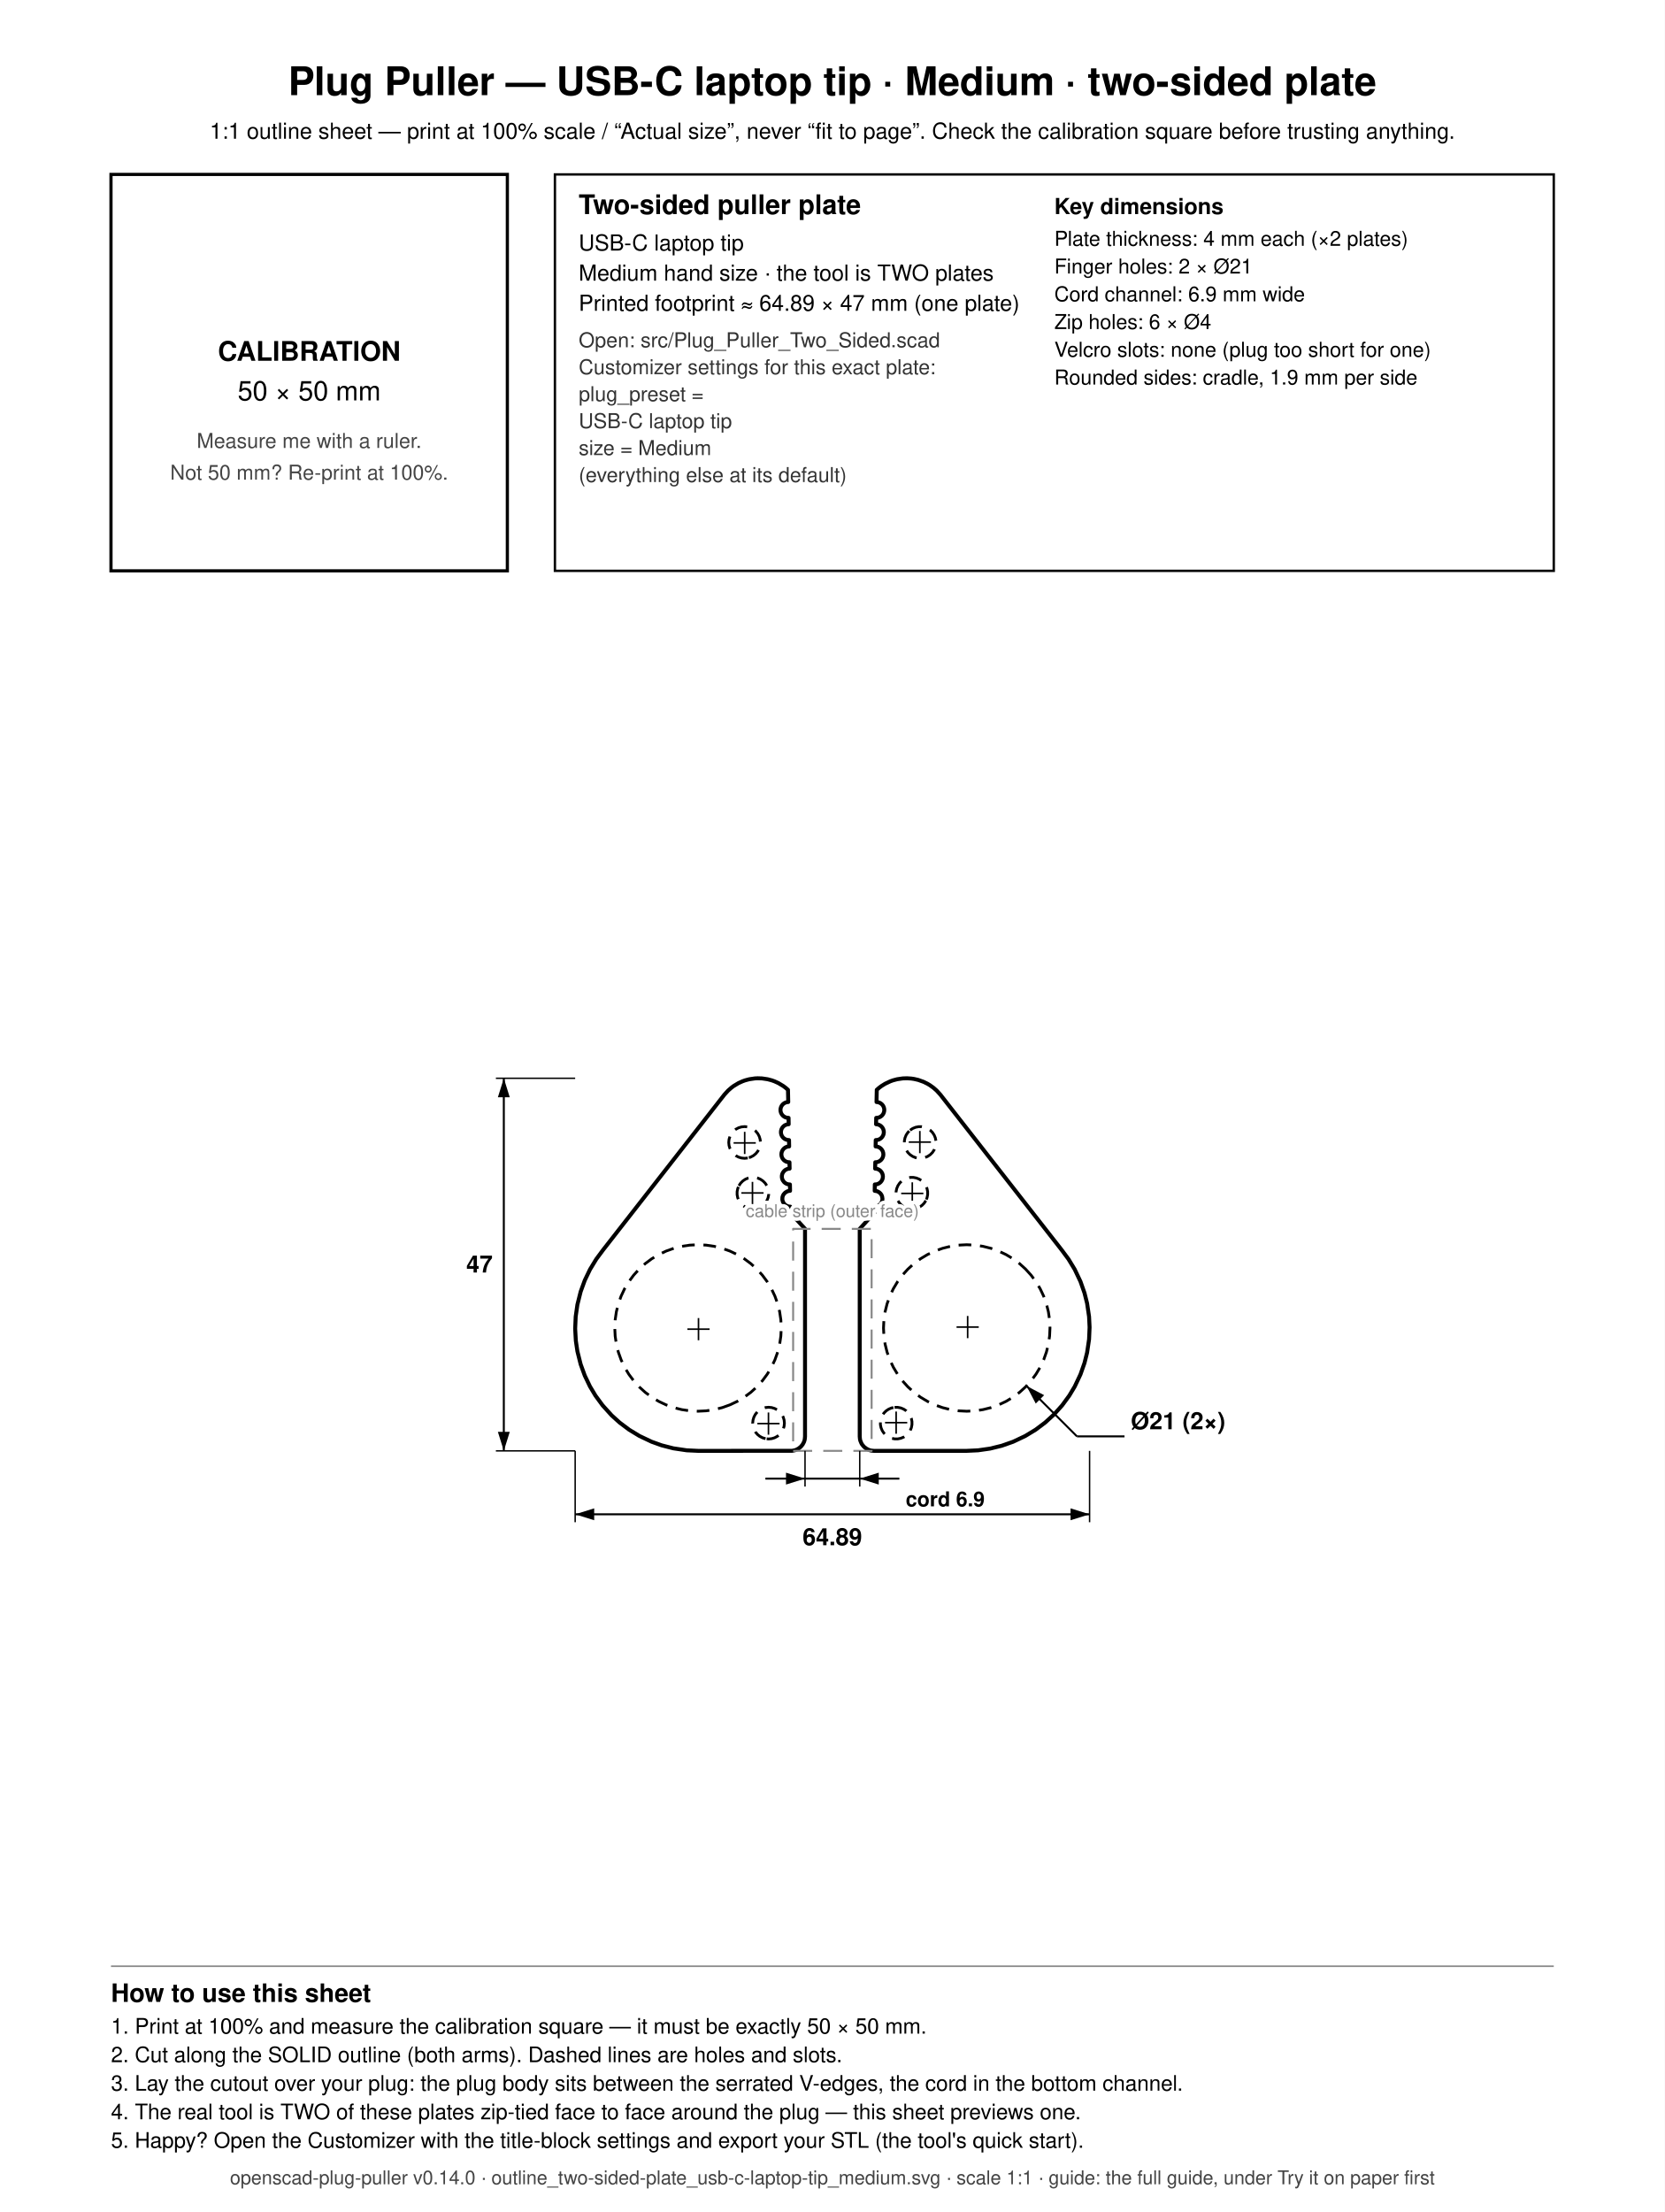
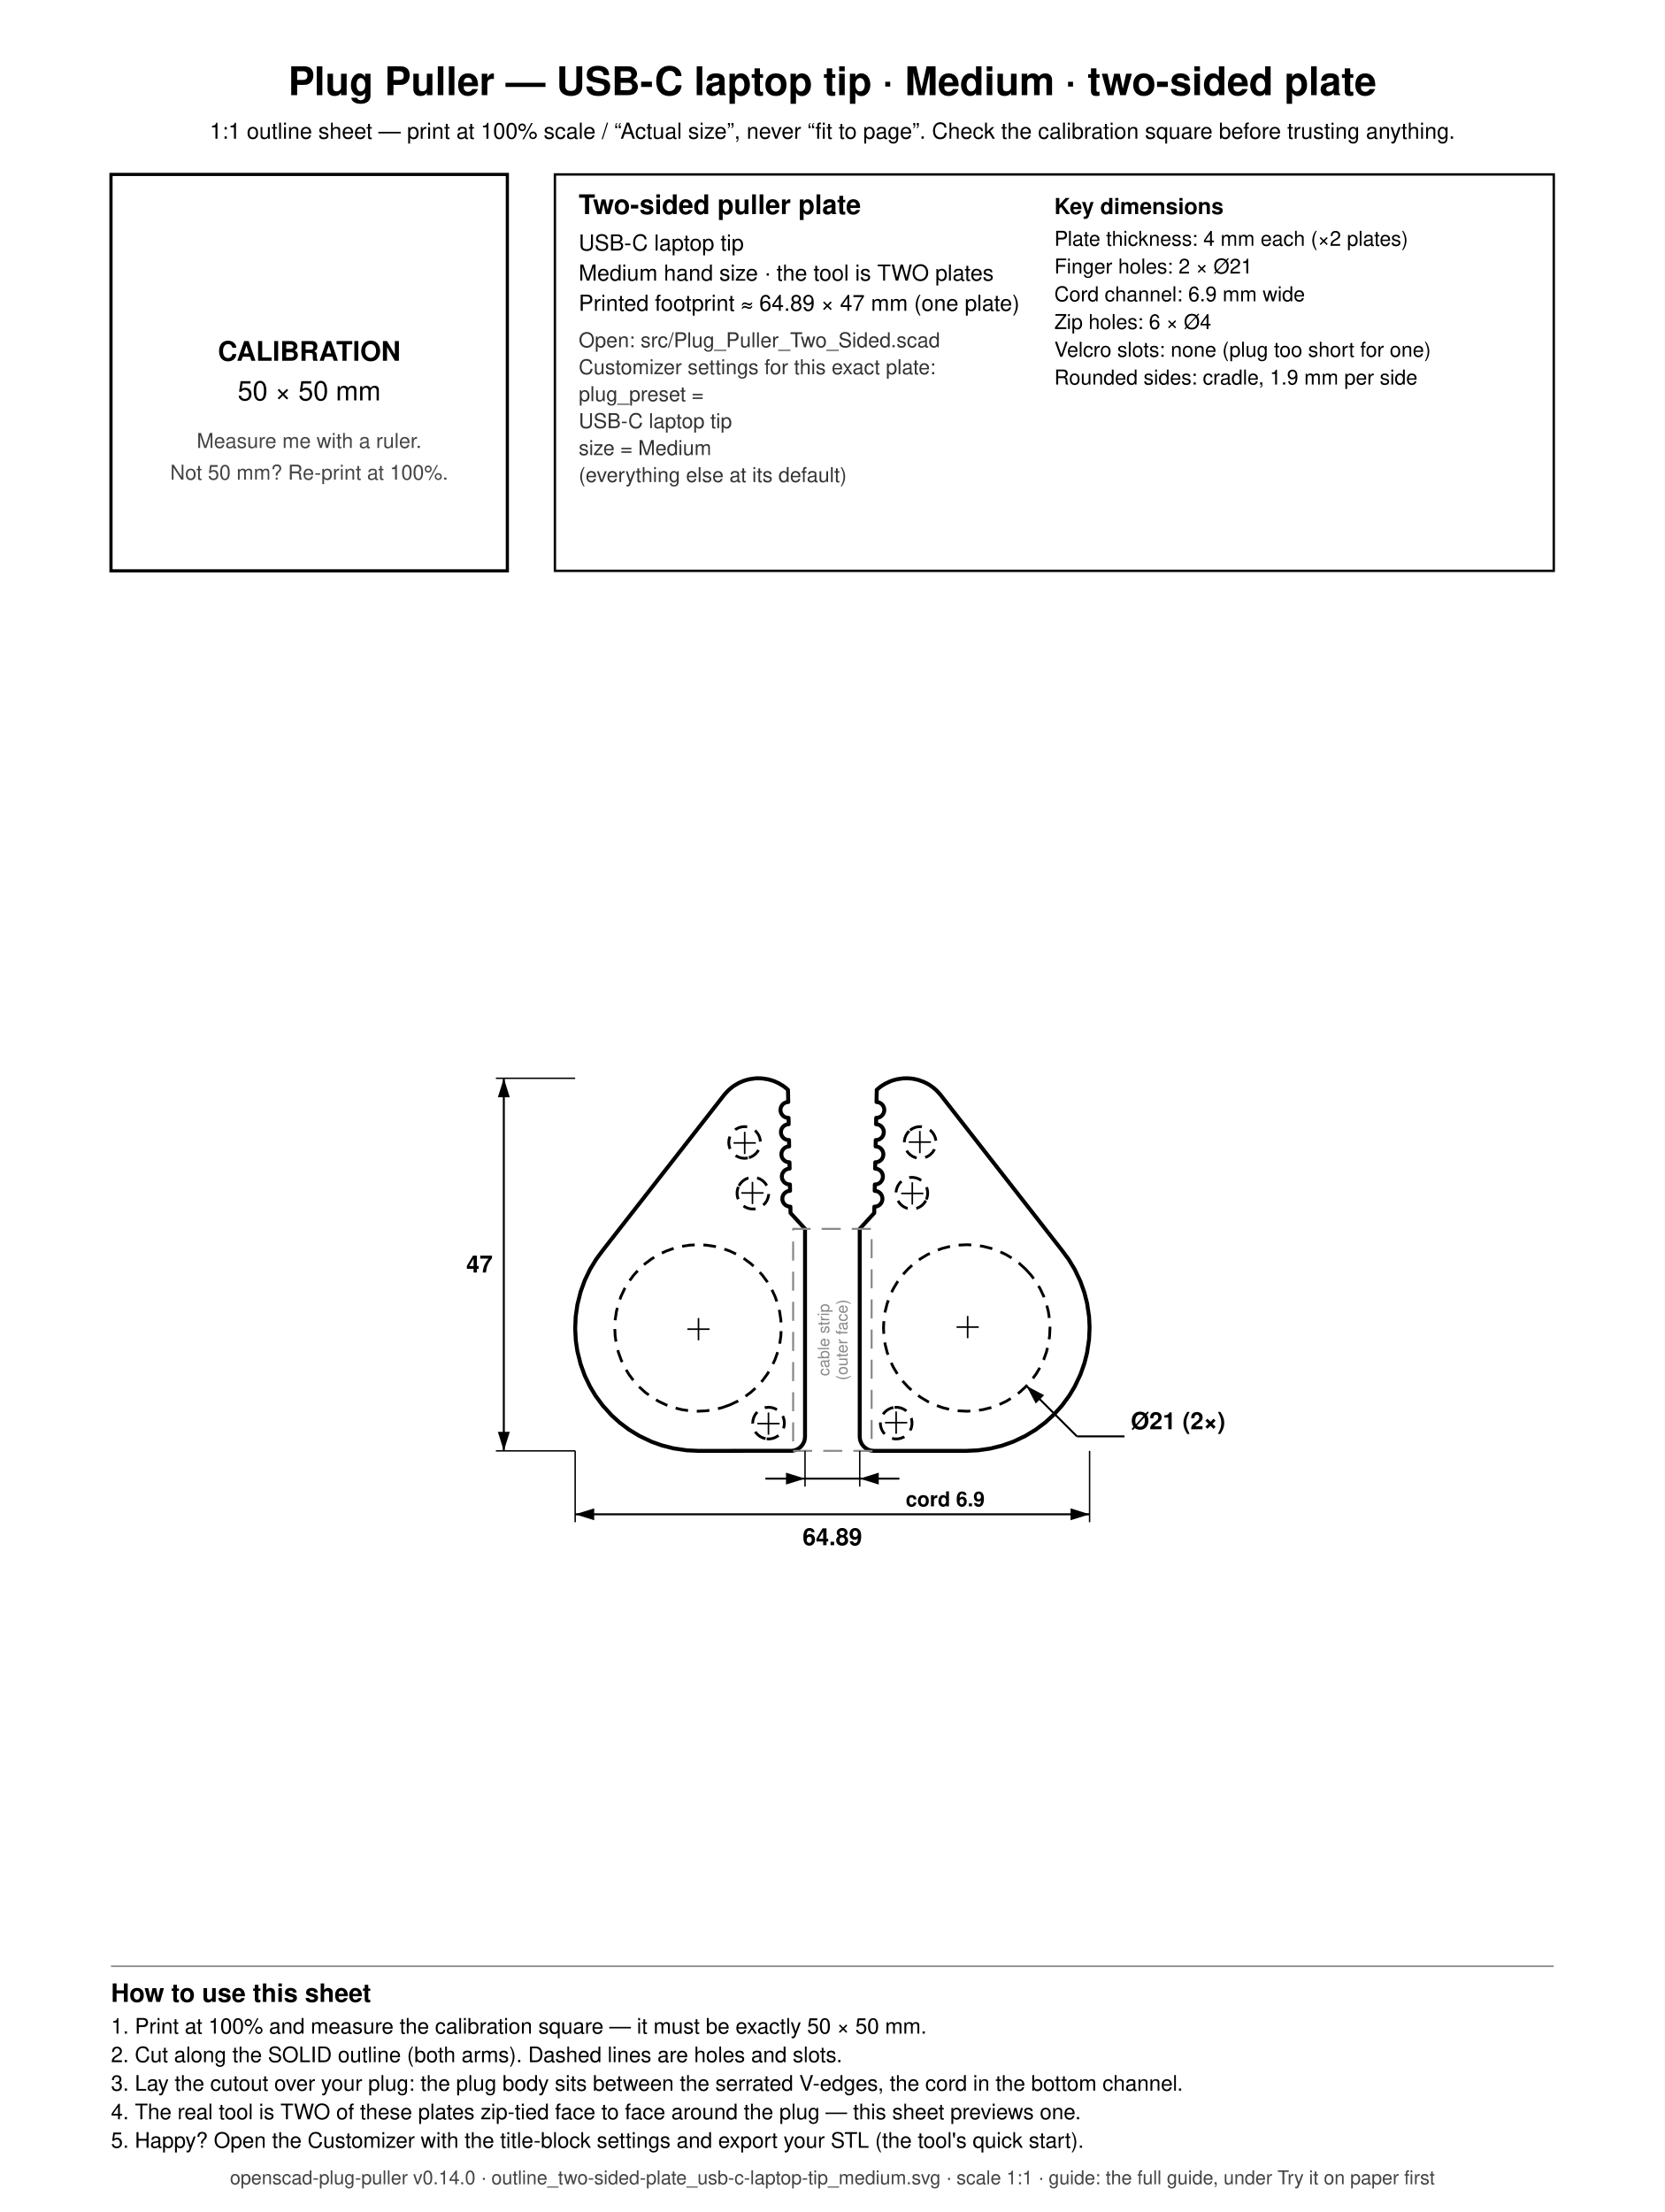
<svg xmlns="http://www.w3.org/2000/svg" width="210mm" height="279mm" viewBox="0 0 210 279">
  <rect x="0" y="0" width="210" height="279" fill="white" />
  <text x="105.000" y="12.000" font-family="Helvetica, Arial, sans-serif" font-size="5" font-weight="bold" text-anchor="middle" fill="black">Plug Puller — USB-C laptop tip · Medium · two-sided plate</text>
  <text x="105.000" y="17.500" font-family="Helvetica, Arial, sans-serif" font-size="2.8" font-weight="normal" text-anchor="middle" fill="black">1:1 outline sheet — print at 100% scale / “Actual size”, never “fit to page”. Check the calibration square before trusting anything.</text>
  <rect x="14" y="22" width="50" height="50" fill="none" stroke="black" stroke-width="0.4" />
  <text x="39.000" y="45.500" font-family="Helvetica, Arial, sans-serif" font-size="3.4" font-weight="bold" text-anchor="middle" fill="black">CALIBRATION</text>
  <text x="39.000" y="50.500" font-family="Helvetica, Arial, sans-serif" font-size="3.4" font-weight="normal" text-anchor="middle" fill="black">50 × 50 mm</text>
  <text x="39.000" y="56.500" font-family="Helvetica, Arial, sans-serif" font-size="2.6" font-weight="normal" text-anchor="middle" fill="#444444">Measure me with a ruler.</text>
  <text x="39.000" y="60.500" font-family="Helvetica, Arial, sans-serif" font-size="2.6" font-weight="normal" text-anchor="middle" fill="#444444">Not 50 mm? Re-print at 100%.</text>
  <rect x="70" y="22" width="126" height="50" fill="none" stroke="black" stroke-width="0.3" />
  <text x="73.000" y="27.000" font-family="Helvetica, Arial, sans-serif" font-size="3.4" font-weight="bold" text-anchor="start" fill="black">Two-sided puller plate</text>
  <text x="73.000" y="31.600" font-family="Helvetica, Arial, sans-serif" font-size="2.8" font-weight="normal" text-anchor="start" fill="black">USB-C laptop tip</text>
  <text x="73.000" y="35.400" font-family="Helvetica, Arial, sans-serif" font-size="2.8" font-weight="normal" text-anchor="start" fill="black">Medium hand size · the tool is TWO plates</text>
  <text x="73.000" y="39.200" font-family="Helvetica, Arial, sans-serif" font-size="2.8" font-weight="normal" text-anchor="start" fill="black">Printed footprint ≈ 64.89 × 47 mm (one plate)</text>
  <text x="73.000" y="43.800" font-family="Helvetica, Arial, sans-serif" font-size="2.6" font-weight="normal" text-anchor="start" fill="#333333">Open: src/Plug_Puller_Two_Sided.scad</text>
  <text x="73.000" y="47.200" font-family="Helvetica, Arial, sans-serif" font-size="2.6" font-weight="normal" text-anchor="start" fill="#333333">Customizer settings for this exact plate:</text>
  <text x="73.000" y="50.600" font-family="Helvetica, Arial, sans-serif" font-size="2.6" font-weight="normal" text-anchor="start" fill="#333333">  plug_preset =</text>
  <text x="73.000" y="54.000" font-family="Helvetica, Arial, sans-serif" font-size="2.6" font-weight="normal" text-anchor="start" fill="#333333">      USB-C laptop tip</text>
  <text x="73.000" y="57.400" font-family="Helvetica, Arial, sans-serif" font-size="2.6" font-weight="normal" text-anchor="start" fill="#333333">  size = Medium</text>
  <text x="73.000" y="60.800" font-family="Helvetica, Arial, sans-serif" font-size="2.6" font-weight="normal" text-anchor="start" fill="#333333">  (everything else at its default)</text>
  <text x="133.000" y="27.000" font-family="Helvetica, Arial, sans-serif" font-size="2.8" font-weight="bold" text-anchor="start" fill="black">Key dimensions</text>
  <text x="133.000" y="31.000" font-family="Helvetica, Arial, sans-serif" font-size="2.6" font-weight="normal" text-anchor="start" fill="black">Plate thickness: 4 mm each (×2 plates)</text>
  <text x="133.000" y="34.500" font-family="Helvetica, Arial, sans-serif" font-size="2.6" font-weight="normal" text-anchor="start" fill="black">Finger holes: 2 × Ø21</text>
  <text x="133.000" y="38.000" font-family="Helvetica, Arial, sans-serif" font-size="2.6" font-weight="normal" text-anchor="start" fill="black">Cord channel: 6.9 mm wide</text>
  <text x="133.000" y="41.500" font-family="Helvetica, Arial, sans-serif" font-size="2.6" font-weight="normal" text-anchor="start" fill="black">Zip holes: 6 × Ø4</text>
  <text x="133.000" y="45.000" font-family="Helvetica, Arial, sans-serif" font-size="2.6" font-weight="normal" text-anchor="start" fill="black">Velcro slots: none (plug too short for one)</text>
  <text x="133.000" y="48.500" font-family="Helvetica, Arial, sans-serif" font-size="2.6" font-weight="normal" text-anchor="start" fill="black">Rounded sides: cradle, 1.9 mm per side</text>
  <line x1="14.000" y1="248.000" x2="196.000" y2="248.000" stroke="#888888" stroke-width="0.2" />
  <text x="14.000" y="252.500" font-family="Helvetica, Arial, sans-serif" font-size="3.2" font-weight="bold" text-anchor="start" fill="black">How to use this sheet</text>
  <text x="14.000" y="256.500" font-family="Helvetica, Arial, sans-serif" font-size="2.7" font-weight="normal" text-anchor="start" fill="black">1. Print at 100% and measure the calibration square — it must be exactly 50 × 50 mm.</text>
  <text x="14.000" y="260.100" font-family="Helvetica, Arial, sans-serif" font-size="2.7" font-weight="normal" text-anchor="start" fill="black">2. Cut along the SOLID outline (both arms). Dashed lines are holes and slots.</text>
  <text x="14.000" y="263.700" font-family="Helvetica, Arial, sans-serif" font-size="2.7" font-weight="normal" text-anchor="start" fill="black">3. Lay the cutout over your plug: the plug body sits between the serrated V-edges, the cord in the bottom channel.</text>
  <text x="14.000" y="267.300" font-family="Helvetica, Arial, sans-serif" font-size="2.7" font-weight="normal" text-anchor="start" fill="black">4. The real tool is TWO of these plates zip-tied face to face around the plug — this sheet previews one.</text>
  <text x="14.000" y="270.900" font-family="Helvetica, Arial, sans-serif" font-size="2.7" font-weight="normal" text-anchor="start" fill="black">5. Happy? Open the Customizer with the title-block settings and export your STL (the tool's quick start).</text>
  <text x="105.000" y="275.500" font-family="Helvetica, Arial, sans-serif" font-size="2.4" font-weight="normal" text-anchor="middle" fill="#444444">openscad-plug-puller v0.14.0 · outline_two-sided-plate_usb-c-laptop-tip_medium.svg · scale 1:1 · guide: the full guide, under Try it on paper first</text>
  <path d="M 99.127 152.029 L 99.393 152.155 L 99.585 152.193 L 99.704 152.197 L 99.720 152.998 L 101.550 154.988 L 101.550 181.198 L 101.515 181.549 L 101.472 181.720 L 101.413 181.887 L 101.247 182.198 L 101.023 182.471 L 100.750 182.694 L 100.439 182.861 L 100.273 182.920 L 99.926 182.989 L 88.094 182.998 L 86.619 182.928 L 84.940 182.679 L 83.467 182.301 L 82.202 181.848 L 80.668 181.122 L 79.368 180.333 L 78.151 179.420 L 77.155 178.517 L 76.016 177.260 L 75.117 176.033 L 74.426 174.880 L 73.768 173.509 L 73.247 172.081 L 72.835 170.434 L 72.638 169.105 L 72.554 167.586 L 72.620 166.067 L 72.835 164.561 L 73.247 162.915 L 73.768 161.486 L 74.426 160.115 L 75.215 158.815 L 76.082 157.647 L 91.383 138.061 L 91.851 137.549 L 92.257 137.194 L 92.548 136.977 L 93.162 136.609 L 93.654 136.387 L 93.995 136.264 L 94.516 136.125 L 95.224 136.020 L 95.587 136.002 L 96.126 136.020 L 96.834 136.125 L 97.355 136.264 L 97.696 136.387 L 98.188 136.609 L 98.802 136.977 L 99.093 137.194 L 99.400 137.460 L 99.432 138.999 L 99.257 139.017 L 99.070 139.074 L 98.897 139.166 L 98.745 139.291 L 98.621 139.442 L 98.528 139.615 L 98.472 139.803 L 98.452 139.998 L 98.472 140.193 L 98.528 140.381 L 98.621 140.553 L 98.745 140.705 L 98.897 140.829 L 99.070 140.922 L 99.257 140.979 L 99.473 140.997 L 99.489 141.799 L 99.315 141.817 L 99.127 141.874 L 98.954 141.966 L 98.803 142.091 L 98.679 142.242 L 98.586 142.415 L 98.529 142.603 L 98.510 142.798 L 98.529 142.993 L 98.586 143.181 L 98.679 143.353 L 98.803 143.505 L 98.954 143.629 L 99.127 143.722 L 99.315 143.779 L 99.531 143.797 L 99.547 144.599 L 99.373 144.617 L 99.185 144.674 L 99.012 144.766 L 98.861 144.891 L 98.736 145.042 L 98.644 145.215 L 98.587 145.403 L 98.568 145.598 L 98.587 145.793 L 98.644 145.981 L 98.736 146.153 L 98.861 146.305 L 99.012 146.429 L 99.185 146.522 L 99.373 146.579 L 99.588 146.597 L 99.605 147.399 L 99.430 147.417 L 99.243 147.474 L 99.070 147.566 L 98.918 147.691 L 98.743 147.926 L 98.668 148.108 L 98.630 148.300 L 98.630 148.496 L 98.668 148.688 L 98.743 148.869 L 98.918 149.105 L 99.070 149.229 L 99.243 149.322 L 99.430 149.379 L 99.646 149.397 L 99.662 150.199 L 99.488 150.217 L 99.300 150.274 L 99.049 150.425 L 98.851 150.642 L 98.759 150.815 L 98.702 151.003 L 98.688 151.296 L 98.759 151.581 L 98.910 151.832 L 99.127 152.029 Z" fill="none" stroke="black" stroke-width="0.5" stroke-linejoin="round" />
  <path d="M 93.206 149.563 L 93.428 149.229 L 93.705 148.952 L 94.031 148.734 L 94.393 148.584 L 94.778 148.508 L 95.170 148.508 L 95.554 148.584 L 95.916 148.734 L 96.242 148.952 L 96.519 149.229 L 96.737 149.555 L 96.887 149.917 L 96.964 150.302 L 96.964 150.694 L 96.887 151.078 L 96.737 151.440 L 96.519 151.766 L 96.242 152.044 L 95.916 152.261 L 95.554 152.411 L 95.170 152.488 L 94.778 152.488 L 94.393 152.411 L 94.031 152.261 L 93.705 152.044 L 93.428 151.766 L 93.210 151.440 L 93.060 151.078 L 92.983 150.694 L 92.983 150.302 L 93.060 149.917 L 93.206 149.563 Z" fill="none" stroke="black" stroke-width="0.35" stroke-linejoin="round" stroke-dasharray="1.6,1.1" />
  <path d="M 96.568 181.460 L 96.185 181.345 L 95.839 181.161 L 95.536 180.912 L 95.287 180.609 L 95.103 180.263 L 94.989 179.888 L 94.950 179.498 L 94.989 179.108 L 95.103 178.733 L 95.287 178.387 L 95.536 178.084 L 95.839 177.835 L 96.185 177.650 L 96.560 177.537 L 96.950 177.498 L 97.340 177.537 L 97.715 177.650 L 98.061 177.835 L 98.364 178.084 L 98.613 178.387 L 98.797 178.733 L 98.911 179.108 L 98.950 179.498 L 98.911 179.888 L 98.797 180.263 L 98.613 180.609 L 98.364 180.912 L 98.061 181.161 L 97.715 181.345 L 97.340 181.459 L 96.950 181.498 L 96.568 181.460 Z" fill="none" stroke="black" stroke-width="0.35" stroke-linejoin="round" stroke-dasharray="1.6,1.1" />
  <path d="M 92.088 177.189 L 91.102 177.544 L 90.102 177.795 L 89.083 177.947 L 88.054 177.998 L 87.024 177.947 L 86.005 177.797 L 85.006 177.547 L 84.035 177.200 L 83.104 176.760 L 82.220 176.230 L 81.392 175.617 L 80.628 174.925 L 79.936 174.162 L 79.322 173.334 L 78.792 172.451 L 78.351 171.519 L 78.003 170.549 L 77.753 169.550 L 77.601 168.531 L 77.550 167.502 L 77.600 166.472 L 77.751 165.453 L 78.001 164.453 L 78.348 163.483 L 78.788 162.551 L 79.318 161.668 L 79.931 160.840 L 80.623 160.076 L 81.386 159.384 L 82.214 158.770 L 83.097 158.240 L 84.028 157.799 L 84.999 157.451 L 85.998 157.200 L 87.017 157.049 L 88.046 156.998 L 89.076 157.048 L 90.095 157.199 L 91.094 157.449 L 92.065 157.796 L 92.996 158.236 L 93.880 158.766 L 94.708 159.379 L 95.472 160.071 L 96.164 160.834 L 96.778 161.661 L 97.308 162.545 L 97.749 163.476 L 98.097 164.446 L 98.347 165.446 L 98.499 166.465 L 98.550 167.494 L 98.500 168.523 L 98.349 169.543 L 98.099 170.542 L 97.752 171.513 L 97.312 172.444 L 96.782 173.328 L 96.169 174.156 L 95.477 174.920 L 94.714 175.612 L 93.886 176.226 L 93.003 176.756 L 92.088 177.189 Z" fill="none" stroke="black" stroke-width="0.35" stroke-linejoin="round" stroke-dasharray="1.6,1.1" />
  <path d="M 94.326 146.057 L 93.927 146.098 L 93.537 146.059 L 93.162 145.945 L 92.816 145.761 L 92.513 145.512 L 92.264 145.209 L 92.080 144.863 L 91.966 144.488 L 91.927 144.098 L 91.966 143.708 L 92.080 143.333 L 92.264 142.987 L 92.513 142.684 L 92.816 142.435 L 93.162 142.250 L 93.537 142.137 L 93.927 142.098 L 94.317 142.137 L 94.692 142.250 L 95.038 142.435 L 95.341 142.684 L 95.590 142.987 L 95.775 143.333 L 95.888 143.708 L 95.927 144.098 L 95.888 144.488 L 95.775 144.863 L 95.590 145.209 L 95.341 145.512 L 95.038 145.761 L 94.692 145.945 L 94.326 146.057 Z" fill="none" stroke="black" stroke-width="0.35" stroke-linejoin="round" stroke-dasharray="1.6,1.1" />
  <path d="M 133.984 177.260 L 132.970 178.392 L 131.849 179.420 L 130.632 180.333 L 129.332 181.122 L 127.798 181.848 L 126.364 182.352 L 124.886 182.713 L 123.381 182.928 L 121.906 182.998 L 110.250 182.998 L 109.899 182.963 L 109.727 182.920 L 109.561 182.861 L 109.250 182.694 L 108.977 182.471 L 108.753 182.198 L 108.663 182.046 L 108.528 181.720 L 108.485 181.549 L 108.450 181.198 L 108.450 154.988 L 110.280 152.998 L 110.296 152.197 L 110.415 152.193 L 110.607 152.155 L 110.788 152.080 L 110.951 151.971 L 111.090 151.832 L 111.199 151.669 L 111.298 151.393 L 111.317 151.198 L 111.274 150.908 L 111.199 150.726 L 111.090 150.563 L 110.951 150.425 L 110.788 150.316 L 110.607 150.241 L 110.338 150.199 L 110.354 149.397 L 110.570 149.379 L 110.757 149.322 L 110.930 149.229 L 111.082 149.105 L 111.206 148.953 L 111.299 148.781 L 111.355 148.593 L 111.375 148.398 L 111.355 148.203 L 111.299 148.015 L 111.206 147.842 L 111.082 147.691 L 110.930 147.566 L 110.757 147.474 L 110.570 147.417 L 110.395 147.399 L 110.412 146.597 L 110.627 146.579 L 110.815 146.522 L 110.988 146.429 L 111.139 146.305 L 111.264 146.153 L 111.356 145.981 L 111.413 145.793 L 111.432 145.598 L 111.413 145.403 L 111.356 145.215 L 111.264 145.042 L 111.139 144.891 L 110.988 144.766 L 110.815 144.674 L 110.627 144.617 L 110.453 144.599 L 110.469 143.797 L 110.685 143.779 L 110.873 143.722 L 111.046 143.629 L 111.197 143.505 L 111.321 143.353 L 111.414 143.181 L 111.471 142.993 L 111.490 142.798 L 111.471 142.603 L 111.414 142.415 L 111.321 142.242 L 111.197 142.091 L 111.046 141.966 L 110.873 141.874 L 110.685 141.817 L 110.511 141.799 L 110.527 140.997 L 110.743 140.979 L 110.930 140.922 L 111.103 140.829 L 111.255 140.705 L 111.379 140.553 L 111.472 140.381 L 111.528 140.193 L 111.548 139.998 L 111.528 139.803 L 111.472 139.615 L 111.379 139.442 L 111.255 139.291 L 111.103 139.166 L 110.930 139.074 L 110.743 139.017 L 110.568 138.999 L 110.600 137.460 L 110.907 137.194 L 111.198 136.977 L 111.656 136.693 L 112.304 136.387 L 112.645 136.264 L 113.166 136.125 L 113.874 136.020 L 114.413 136.002 L 114.952 136.037 L 115.311 136.091 L 115.836 136.213 L 116.510 136.454 L 116.994 136.693 L 117.305 136.879 L 117.743 137.194 L 118.149 137.549 L 118.617 138.061 L 133.918 157.647 L 134.785 158.815 L 135.574 160.115 L 136.300 161.649 L 136.804 163.084 L 137.131 164.388 L 137.380 166.067 L 137.446 167.410 L 137.380 168.929 L 137.131 170.608 L 136.804 171.911 L 136.300 173.346 L 135.574 174.880 L 134.883 176.033 L 133.984 177.260 Z" fill="none" stroke="black" stroke-width="0.5" stroke-linejoin="round" />
  <path d="M 116.794 151.433 L 116.572 151.766 L 116.295 152.044 L 115.969 152.261 L 115.607 152.411 L 115.222 152.488 L 114.830 152.488 L 114.446 152.411 L 114.084 152.261 L 113.758 152.044 L 113.481 151.766 L 113.263 151.440 L 113.113 151.078 L 113.036 150.694 L 113.036 150.302 L 113.113 149.917 L 113.263 149.555 L 113.481 149.229 L 113.758 148.952 L 114.084 148.734 L 114.446 148.584 L 114.830 148.508 L 115.222 148.508 L 115.607 148.584 L 115.969 148.734 L 116.295 148.952 L 116.572 149.229 L 116.790 149.555 L 116.940 149.917 L 117.017 150.302 L 117.017 150.694 L 116.940 151.078 L 116.794 151.433 Z" fill="none" stroke="black" stroke-width="0.35" stroke-linejoin="round" stroke-dasharray="1.6,1.1" />
  <path d="M 114.798 142.558 L 115.130 142.334 L 115.492 142.184 L 115.877 142.108 L 116.269 142.108 L 116.653 142.184 L 117.016 142.334 L 117.341 142.552 L 117.619 142.829 L 117.836 143.155 L 117.986 143.517 L 118.063 143.902 L 118.063 144.294 L 117.986 144.678 L 117.836 145.040 L 117.619 145.366 L 117.341 145.644 L 117.016 145.861 L 116.653 146.011 L 116.269 146.088 L 115.877 146.088 L 115.492 146.011 L 115.130 145.861 L 114.804 145.644 L 114.527 145.366 L 114.309 145.040 L 114.159 144.678 L 114.083 144.294 L 114.083 143.902 L 114.159 143.517 L 114.309 143.155 L 114.527 142.829 L 114.798 142.558 Z" fill="none" stroke="black" stroke-width="0.35" stroke-linejoin="round" stroke-dasharray="1.6,1.1" />
  <path d="M 112.846 177.509 L 113.246 177.508 L 113.630 177.584 L 113.993 177.734 L 114.319 177.952 L 114.596 178.229 L 114.814 178.555 L 114.964 178.917 L 115.040 179.302 L 115.040 179.694 L 114.964 180.078 L 114.814 180.440 L 114.596 180.766 L 114.319 181.044 L 113.993 181.261 L 113.630 181.411 L 113.246 181.488 L 112.854 181.488 L 112.470 181.411 L 112.107 181.261 L 111.781 181.044 L 111.504 180.766 L 111.286 180.440 L 111.136 180.078 L 111.060 179.694 L 111.060 179.302 L 111.136 178.917 L 111.286 178.555 L 111.504 178.229 L 111.781 177.952 L 112.107 177.734 L 112.470 177.584 L 112.846 177.509 Z" fill="none" stroke="black" stroke-width="0.35" stroke-linejoin="round" stroke-dasharray="1.6,1.1" />
  <path d="M 129.358 160.058 L 130.064 160.834 L 130.678 161.661 L 131.208 162.545 L 131.649 163.476 L 131.997 164.446 L 132.247 165.446 L 132.399 166.465 L 132.450 167.494 L 132.400 168.523 L 132.249 169.543 L 131.999 170.542 L 131.652 171.513 L 131.212 172.444 L 130.682 173.328 L 130.069 174.156 L 129.377 174.920 L 128.614 175.612 L 127.786 176.226 L 126.903 176.756 L 125.972 177.197 L 125.001 177.544 L 124.002 177.795 L 122.983 177.947 L 121.954 177.998 L 120.924 177.947 L 119.905 177.797 L 118.906 177.547 L 117.935 177.200 L 117.004 176.760 L 116.120 176.230 L 115.292 175.617 L 114.528 174.925 L 113.836 174.162 L 113.222 173.334 L 112.692 172.451 L 112.251 171.519 L 111.903 170.549 L 111.653 169.550 L 111.501 168.531 L 111.450 167.502 L 111.500 166.472 L 111.651 165.453 L 111.901 164.453 L 112.248 163.483 L 112.688 162.551 L 113.218 161.668 L 113.831 160.840 L 114.523 160.076 L 115.286 159.384 L 116.114 158.770 L 116.997 158.240 L 117.928 157.799 L 118.899 157.451 L 119.898 157.200 L 120.917 157.049 L 121.946 156.998 L 122.976 157.048 L 123.995 157.199 L 124.994 157.449 L 125.965 157.796 L 126.896 158.236 L 127.780 158.766 L 128.608 159.379 L 129.358 160.058 Z" fill="none" stroke="black" stroke-width="0.35" stroke-linejoin="round" stroke-dasharray="1.6,1.1" />
  <line x1="93.520" y1="150.469" x2="96.320" y2="150.469" stroke="black" stroke-width="0.2" />
  <line x1="94.920" y1="149.069" x2="94.920" y2="151.869" stroke="black" stroke-width="0.2" />
  <line x1="95.538" y1="179.557" x2="98.338" y2="179.557" stroke="black" stroke-width="0.2" />
  <line x1="96.938" y1="178.157" x2="96.938" y2="180.957" stroke="black" stroke-width="0.2" />
  <line x1="86.712" y1="167.647" x2="89.512" y2="167.647" stroke="black" stroke-width="0.2" />
  <line x1="88.112" y1="166.247" x2="88.112" y2="169.047" stroke="black" stroke-width="0.2" />
  <line x1="92.539" y1="144.157" x2="95.339" y2="144.157" stroke="black" stroke-width="0.2" />
  <line x1="93.939" y1="142.757" x2="93.939" y2="145.557" stroke="black" stroke-width="0.2" />
  <line x1="113.680" y1="150.526" x2="116.480" y2="150.526" stroke="black" stroke-width="0.2" />
  <line x1="115.080" y1="149.126" x2="115.080" y2="151.926" stroke="black" stroke-width="0.2" />
  <line x1="114.634" y1="144.051" x2="117.434" y2="144.051" stroke="black" stroke-width="0.2" />
  <line x1="116.034" y1="142.651" x2="116.034" y2="145.451" stroke="black" stroke-width="0.2" />
  <line x1="111.644" y1="179.438" x2="114.444" y2="179.438" stroke="black" stroke-width="0.2" />
  <line x1="113.044" y1="178.038" x2="113.044" y2="180.838" stroke="black" stroke-width="0.2" />
  <line x1="120.664" y1="167.383" x2="123.464" y2="167.383" stroke="black" stroke-width="0.2" />
  <line x1="122.064" y1="165.983" x2="122.064" y2="168.783" stroke="black" stroke-width="0.2" />
  <path d="M 100.050 182.998 L 109.950 182.998 L 109.950 154.998 L 100.050 154.998 Z" fill="none" stroke="#888888" stroke-width="0.25" stroke-linejoin="round" stroke-dasharray="2.4,1.4" />
-   <text x="105.000" y="153.498" font-family="Helvetica, Arial, sans-serif" font-size="2.2" font-weight="normal" text-anchor="middle" fill="#888888" paint-order="stroke" stroke="white" stroke-width="0.9">cable strip (outer face)</text>
+   <text x="104.600" y="168.998" font-family="Helvetica, Arial, sans-serif" font-size="2" font-weight="normal" text-anchor="middle" fill="#888888" paint-order="stroke" stroke="white" stroke-width="0.9" transform="rotate(-90 104.600 168.998)">cable strip</text>
+   <text x="106.900" y="168.998" font-family="Helvetica, Arial, sans-serif" font-size="2" font-weight="normal" text-anchor="middle" fill="#888888" paint-order="stroke" stroke="white" stroke-width="0.9" transform="rotate(-90 106.900 168.998)">(outer face)</text>
  <line x1="72.554" y1="136.002" x2="62.554" y2="136.002" stroke="black" stroke-width="0.18" />
  <line x1="72.554" y1="182.998" x2="62.554" y2="182.998" stroke="black" stroke-width="0.18" />
  <line x1="63.554" y1="136.002" x2="63.554" y2="182.998" stroke="black" stroke-width="0.25" />
  <polygon points="63.554,136.002 64.304,138.402 62.804,138.402" fill="black" />
  <polygon points="63.554,182.998 62.804,180.598 64.304,180.598" fill="black" />
  <text x="62.154" y="160.500" font-family="Helvetica, Arial, sans-serif" font-size="3" font-weight="bold" text-anchor="end" fill="black" paint-order="stroke" stroke="white" stroke-width="0.9">47</text>
  <line x1="72.554" y1="182.998" x2="72.554" y2="191.998" stroke="black" stroke-width="0.18" />
  <line x1="137.446" y1="182.998" x2="137.446" y2="191.998" stroke="black" stroke-width="0.18" />
  <line x1="72.554" y1="190.998" x2="137.446" y2="190.998" stroke="black" stroke-width="0.25" />
  <polygon points="72.554,190.998 74.954,190.248 74.954,191.748" fill="black" />
  <polygon points="137.446,190.998 135.046,191.748 135.046,190.248" fill="black" />
  <text x="105.000" y="194.898" font-family="Helvetica, Arial, sans-serif" font-size="3" font-weight="bold" text-anchor="middle" fill="black" paint-order="stroke" stroke="white" stroke-width="0.9">64.89</text>
  <line x1="101.550" y1="182.998" x2="101.550" y2="187.498" stroke="black" stroke-width="0.18" />
  <line x1="108.450" y1="182.998" x2="108.450" y2="187.498" stroke="black" stroke-width="0.18" />
  <line x1="96.550" y1="186.498" x2="113.450" y2="186.498" stroke="black" stroke-width="0.25" />
  <polygon points="101.550,186.498 99.150,187.248 99.150,185.748" fill="black" />
  <polygon points="108.450,186.498 110.850,185.748 110.850,187.248" fill="black" />
  <text x="114.250" y="189.998" font-family="Helvetica, Arial, sans-serif" font-size="2.6" font-weight="bold" text-anchor="start" fill="black" paint-order="stroke" stroke="white" stroke-width="0.9">cord 6.9</text>
  <line x1="129.487" y1="174.807" x2="135.851" y2="181.170" stroke="black" stroke-width="0.25" />
  <polygon points="129.487,174.807 131.714,175.973 130.654,177.034" fill="black" />
  <line x1="135.851" y1="181.170" x2="141.851" y2="181.170" stroke="black" stroke-width="0.25" />
  <text x="142.651" y="180.270" font-family="Helvetica, Arial, sans-serif" font-size="3" font-weight="bold" text-anchor="start" fill="black" paint-order="stroke" stroke="white" stroke-width="0.9">Ø21 (2×)</text>
</svg>
